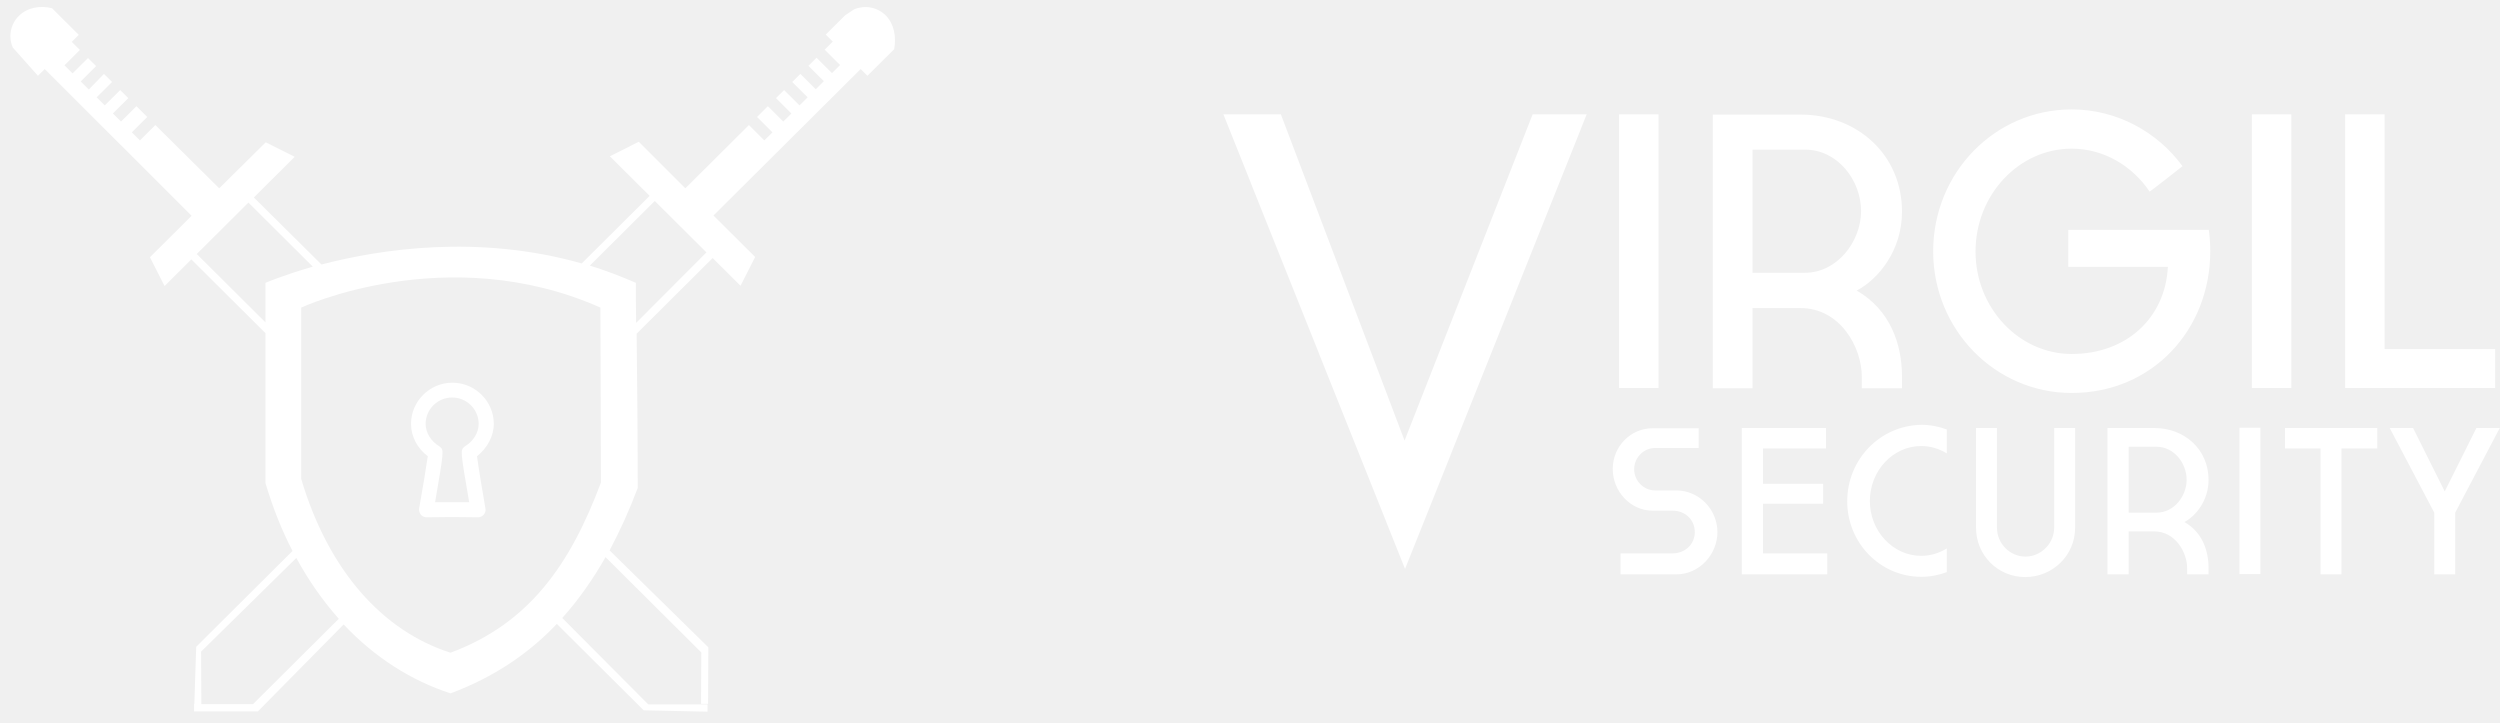
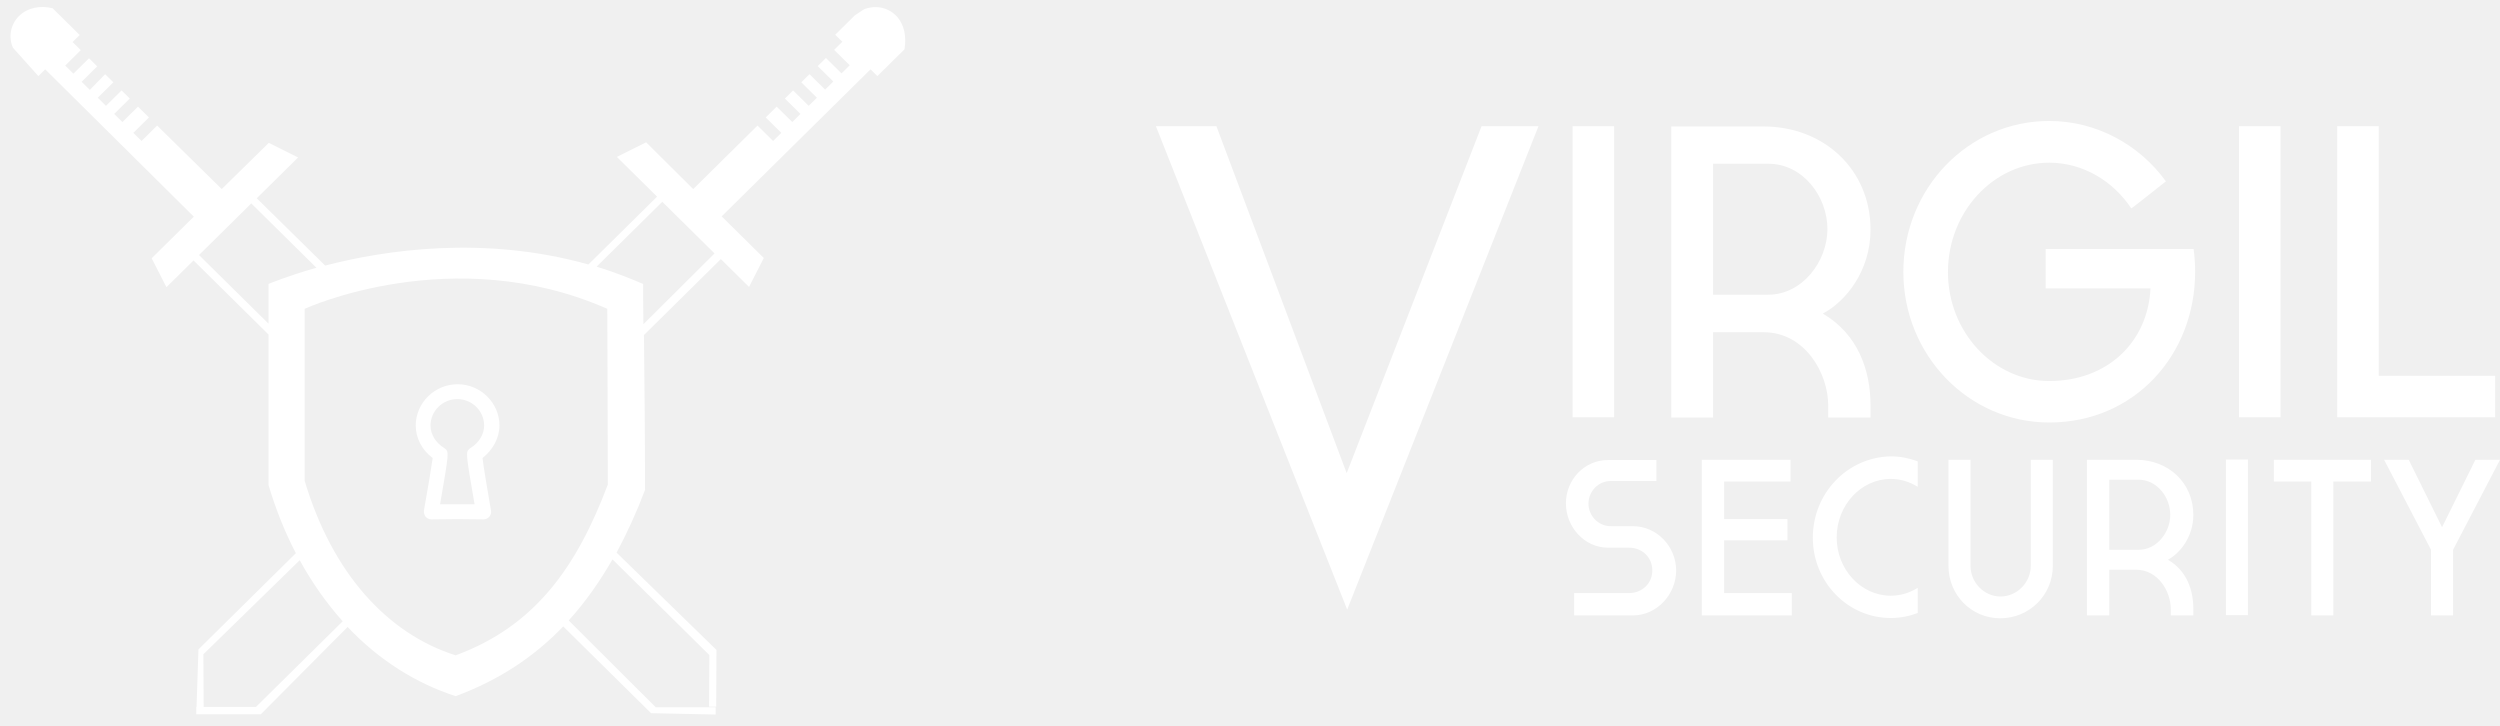
- <svg xmlns="http://www.w3.org/2000/svg" width="166px" height="48px" viewBox="0 0 166 48" version="1.1">
+ <svg xmlns="http://www.w3.org/2000/svg" width="186px" height="54px" viewBox="0 0 186 54" version="1.1">
  <defs />
-   <g id="Welcome" stroke="none" stroke-width="1" fill="none" fill-rule="evenodd">
-     <g id="VirgilSecurity-Landing-Page-New" transform="translate(-228, -18)" fill="#FFFFFF">
-       <g id="logo" transform="translate(218, 0)">
-         <g id="Shape-+-Shape-+-Shape" transform="translate(10, 18)">
+   <g id="Page-1" stroke="none" stroke-width="1" fill="none" fill-rule="evenodd">
+     <g id="VirgilSecurity-Landing-Page-revised" transform="translate(-247, -16)" fill="#FFFFFF">
+       <g id="logo" transform="translate(241, 0)">
+         <g id="Group-3" transform="translate(6, 16)">
          <g id="Shape-+-Shape">
-             <path d="M56.716,0.617 L56.124,1.01 C56.088,1.046 54.83,2.297 54.83,2.297 L55.297,2.762 L54.758,3.298 L55.782,4.317 L55.243,4.854 L54.219,3.835 L53.68,4.371 L54.704,5.39 L54.166,5.926 L53.142,4.907 L52.603,5.444 L53.627,6.462 L53.088,6.999 L52.064,5.98 L51.525,6.516 L52.549,7.535 L52.01,8.071 L50.986,7.052 L50.267,7.767 L51.291,8.786 L50.752,9.323 L49.728,8.304 L45.507,12.504 L42.417,9.412 L40.495,10.377 L43.136,13.005 L38.627,17.492 C31.747,15.543 25.244,16.544 21.346,17.563 L16.855,13.112 L19.567,10.413 L17.645,9.448 L14.555,12.504 L10.316,8.304 L9.292,9.323 L8.753,8.786 L9.777,7.767 L9.058,7.052 L8.034,8.071 L7.495,7.535 L8.519,6.516 L7.98,5.98 L6.957,6.999 L6.418,6.462 L7.442,5.444 L6.903,4.907 L5.897,5.944 L5.358,5.408 L6.382,4.389 L5.843,3.853 L4.819,4.872 L4.28,4.335 L5.304,3.316 L4.765,2.78 L5.232,2.315 L3.992,1.082 C3.957,1.046 3.454,0.546 3.454,0.546 C2.663,0.349 1.819,0.492 1.244,1.064 C0.687,1.618 0.543,2.458 0.849,3.155 L2.519,5.032 L2.969,4.585 L12.723,14.328 L9.956,17.081 L10.927,18.993 L12.705,17.224 L17.627,22.122 L17.627,32.078 C18.112,33.705 18.705,35.206 19.423,36.583 L13.028,42.947 L12.903,46.754 L13.37,46.754 L13.352,43.268 L19.675,37.048 C20.501,38.567 21.453,39.908 22.495,41.088 L16.801,46.754 L12.885,46.754 L12.885,47.237 L17.124,47.237 L22.819,41.463 C24.884,43.662 27.328,45.199 29.914,46.039 C32.789,44.967 35.088,43.411 36.974,41.427 L42.741,47.165 L46.98,47.255 L46.98,46.772 L43.046,46.772 L37.333,41.034 C38.411,39.836 39.363,38.478 40.208,36.994 L46.567,43.322 L46.549,46.736 L47.016,46.736 L47.034,42.982 L40.477,36.547 C41.16,35.26 41.788,33.884 42.345,32.4 C42.345,29.165 42.309,25.107 42.273,22.157 L47.321,17.134 L49.172,18.975 L50.142,17.063 L47.375,14.31 L57.148,4.585 L57.597,5.032 L59.375,3.263 C59.519,2.44 59.375,1.6 58.818,1.028 C58.243,0.456 57.417,0.331 56.716,0.617 Z M17.627,18.779 L17.627,21.406 L13.064,16.866 L16.495,13.452 L20.771,17.706 C18.795,18.278 17.627,18.779 17.627,18.779 L17.627,18.779 Z M29.914,43.34 C25.423,41.91 21.813,37.906 19.998,31.792 L19.998,20.423 C19.998,20.423 29.717,15.919 39.866,20.423 C39.866,22.014 39.902,28.003 39.902,32.042 C37.872,37.459 35.16,41.391 29.914,43.34 L29.914,43.34 Z M42.238,21.442 C42.22,20.262 42.22,19.333 42.22,18.779 C41.196,18.332 40.19,17.956 39.166,17.635 L43.477,13.345 L46.908,16.759 L42.238,21.442 L42.238,21.442 Z" id="Shape" />
-             <path d="M31.675,30.291 C32.357,29.754 32.789,28.95 32.789,28.146 C32.789,26.644 31.549,25.411 30.04,25.411 C28.531,25.411 27.292,26.644 27.292,28.146 C27.292,28.968 27.705,29.772 28.405,30.291 C28.316,30.916 28.046,32.579 27.831,33.759 C27.813,33.902 27.848,34.045 27.938,34.17 C28.028,34.277 28.172,34.348 28.316,34.348 L28.316,34.348 L30.022,34.331 L31.747,34.348 L31.747,34.348 C31.89,34.348 32.034,34.277 32.124,34.17 C32.214,34.062 32.268,33.919 32.232,33.759 C32.034,32.597 31.747,30.916 31.675,30.291 L31.675,30.291 Z M31.154,33.347 L30.022,33.347 L28.89,33.347 C29.483,29.915 29.465,29.897 29.232,29.683 C29.214,29.665 29.178,29.647 29.16,29.629 C28.603,29.29 28.262,28.718 28.262,28.146 C28.262,27.18 29.052,26.394 30.022,26.394 C30.992,26.394 31.783,27.18 31.783,28.146 C31.783,28.718 31.441,29.29 30.884,29.629 C30.848,29.647 30.83,29.665 30.813,29.683 C30.579,29.915 30.561,29.915 31.154,33.347 L31.154,33.347 Z" id="Shape" />
+             <path d="M64.279,0.694 L63.607,1.137 C63.566,1.177 62.141,2.585 62.141,2.585 L62.67,3.107 L62.059,3.711 L63.22,4.857 L62.609,5.46 L61.449,4.314 L60.838,4.917 L61.998,6.064 L61.388,6.667 L60.227,5.521 L59.616,6.124 L60.777,7.27 L60.166,7.874 L59.006,6.727 L58.395,7.331 L59.555,8.477 L58.945,9.08 L57.784,7.934 L56.97,8.738 L58.13,9.885 L57.519,10.488 L56.359,9.342 L51.575,14.067 L48.073,10.588 L45.894,11.674 L48.887,14.631 L43.777,19.678 C35.98,17.486 28.61,18.612 24.192,19.759 L19.102,14.751 L22.176,11.715 L19.998,10.629 L16.496,14.067 L11.691,9.342 L10.531,10.488 L9.92,9.885 L11.08,8.738 L10.266,7.934 L9.106,9.08 L8.495,8.477 L9.655,7.331 L9.045,6.727 L7.884,7.874 L7.273,7.27 L8.434,6.124 L7.823,5.521 L6.683,6.687 L6.072,6.084 L7.233,4.937 L6.622,4.334 L5.461,5.48 L4.851,4.877 L6.011,3.731 L5.4,3.128 L5.93,2.605 L4.525,1.217 C4.484,1.177 3.914,0.614 3.914,0.614 C3.018,0.393 2.061,0.553 1.41,1.197 C0.779,1.82 0.616,2.766 0.962,3.55 L2.855,5.661 L3.364,5.159 L14.419,16.119 L11.284,19.216 L12.383,21.367 L14.399,19.377 L19.977,24.887 L19.977,36.088 C20.527,37.918 21.199,39.607 22.013,41.156 L14.765,48.315 L14.623,52.598 L15.152,52.598 L15.132,48.677 L22.298,41.679 C23.235,43.388 24.314,44.896 25.495,46.224 L19.041,52.598 L14.603,52.598 L14.603,53.141 L19.407,53.141 L25.861,46.646 C28.202,49.119 30.971,50.849 33.903,51.794 C37.16,50.587 39.766,48.838 41.904,46.606 L48.439,53.061 L53.244,53.161 L53.244,52.619 L48.785,52.619 L42.311,46.163 C43.533,44.816 44.612,43.287 45.569,41.618 L52.776,48.737 L52.755,52.578 L53.285,52.578 L53.305,48.355 L45.874,41.116 C46.648,39.668 47.36,38.119 47.991,36.45 C47.991,32.81 47.951,28.245 47.91,24.927 L53.631,19.276 L55.728,21.347 L56.827,19.196 L53.692,16.099 L64.767,5.159 L65.276,5.661 L67.292,3.671 C67.455,2.745 67.292,1.8 66.661,1.157 C66.009,0.513 65.073,0.372 64.279,0.694 Z M19.977,21.126 L19.977,24.082 L14.806,18.974 L18.695,15.133 L23.54,19.919 C21.301,20.563 19.977,21.126 19.977,21.126 L19.977,21.126 Z M33.903,48.757 C28.813,47.149 24.721,42.644 22.665,35.766 L22.665,22.976 C22.665,22.976 33.679,17.908 45.182,22.976 C45.182,24.766 45.223,31.503 45.223,36.048 C42.922,42.141 39.848,46.565 33.903,48.757 L33.903,48.757 Z M47.869,24.123 C47.849,22.795 47.849,21.75 47.849,21.126 C46.688,20.623 45.548,20.201 44.388,19.839 L49.274,15.013 L53.163,18.854 L47.869,24.123 L47.869,24.123 Z" id="Shape" />
+             <path d="M35.898,34.077 C36.672,33.474 37.16,32.569 37.16,31.664 C37.16,29.975 35.756,28.587 34.045,28.587 C32.335,28.587 30.93,29.975 30.93,31.664 C30.93,32.589 31.399,33.494 32.193,34.077 C32.091,34.781 31.786,36.651 31.541,37.978 C31.521,38.139 31.562,38.3 31.663,38.441 C31.765,38.562 31.928,38.642 32.091,38.642 L32.091,38.642 L34.025,38.622 L35.98,38.642 L35.98,38.642 C36.142,38.642 36.305,38.562 36.407,38.441 C36.509,38.32 36.57,38.159 36.529,37.978 C36.305,36.671 35.98,34.781 35.898,34.077 L35.898,34.077 Z M35.308,37.516 L34.025,37.516 L32.742,37.516 C33.414,33.655 33.394,33.635 33.129,33.393 C33.109,33.373 33.068,33.353 33.048,33.333 C32.417,32.951 32.03,32.307 32.03,31.664 C32.03,30.578 32.926,29.693 34.025,29.693 C35.124,29.693 36.02,30.578 36.02,31.664 C36.02,32.307 35.633,32.951 35.002,33.333 C34.962,33.353 34.941,33.373 34.921,33.393 C34.656,33.655 34.636,33.655 35.308,37.516 L35.308,37.516 Z" id="Shape" />
          </g>
-           <path d="M111.305,32.565 L109.899,32.565 C109.139,32.565 108.508,31.926 108.508,31.156 C108.508,30.386 109.139,29.747 109.899,29.747 L112.793,29.747 L112.793,28.436 L109.737,28.436 C108.266,28.436 107.086,29.649 107.086,31.14 C107.086,32.631 108.266,33.909 109.737,33.909 L111.063,33.909 C111.887,33.909 112.534,34.499 112.534,35.335 C112.534,36.154 111.871,36.744 111.063,36.744 L107.603,36.744 L107.603,38.137 L111.322,38.137 C112.809,38.137 114.038,36.842 114.038,35.318 C114.022,33.811 112.809,32.565 111.305,32.565 L111.305,32.565 Z M117.061,33.45 L121.054,33.45 L121.054,32.123 L117.061,32.123 L117.061,29.78 L121.248,29.78 L121.248,28.42 L115.655,28.42 L115.655,38.137 L121.329,38.137 L121.329,36.744 L117.061,36.744 L117.061,33.45 L117.061,33.45 Z M122.655,33.286 C122.655,36.056 124.854,38.3 127.57,38.3 C128.168,38.3 128.734,38.186 129.268,37.989 L129.268,36.416 C128.766,36.727 128.184,36.908 127.57,36.908 C125.695,36.908 124.159,35.269 124.159,33.27 C124.159,31.254 125.695,29.616 127.57,29.616 C128.184,29.616 128.766,29.796 129.268,30.107 L129.268,28.518 C128.734,28.321 128.168,28.207 127.57,28.207 C124.838,28.256 122.655,30.501 122.655,33.286 L122.655,33.286 Z M136.397,35.04 C136.397,36.072 135.54,36.957 134.49,36.957 C133.455,36.957 132.598,36.088 132.598,35.04 L132.598,28.42 L131.208,28.42 L131.208,35.04 C131.208,36.875 132.663,38.317 134.473,38.317 C136.3,38.317 137.788,36.875 137.788,35.04 L137.788,28.42 L136.397,28.42 L136.397,35.04 L136.397,35.04 Z M146.648,31.861 C146.648,29.862 145.079,28.42 143.042,28.42 L139.938,28.42 L139.938,38.137 L141.345,38.137 L141.345,35.285 L143.042,35.285 C144.433,35.285 145.225,36.662 145.225,37.727 L145.225,38.137 L146.648,38.137 L146.648,37.727 C146.648,36.563 146.243,35.351 145.047,34.663 C145.807,34.253 146.648,33.237 146.648,31.861 L146.648,31.861 Z M143.204,34.04 L141.345,34.04 L141.345,29.665 L143.204,29.665 C144.336,29.665 145.192,30.73 145.192,31.861 C145.192,32.942 144.352,34.04 143.204,34.04 L143.204,34.04 Z M148.701,38.12 L150.091,38.12 L150.091,28.403 L148.701,28.403 L148.701,38.12 L148.701,38.12 Z M151.708,29.78 L154.085,29.78 L154.085,38.137 L155.475,38.137 L155.475,29.78 L157.852,29.78 L157.852,28.42 L151.724,28.42 L151.724,29.78 L151.708,29.78 Z M164.432,28.42 L162.33,32.631 L160.228,28.42 L158.676,28.42 L161.635,34.04 L161.635,38.137 L163.025,38.137 L163.025,34.04 L165.984,28.42 L164.432,28.42 L164.432,28.42 Z M110.125,7.593 L107.506,7.593 L107.506,25.765 L110.125,25.765 L110.125,7.593 L110.125,7.593 Z M123.625,25.781 L126.293,25.781 L126.293,25.028 C126.293,22.848 125.517,20.587 123.286,19.293 C124.724,18.539 126.293,16.638 126.293,14.049 C126.293,10.313 123.366,7.609 119.551,7.609 L113.731,7.609 L113.731,25.781 L116.366,25.781 L116.366,20.456 L119.551,20.456 C122.17,20.456 123.625,23.029 123.625,25.028 L123.625,25.781 L123.625,25.781 Z M119.842,18.113 L116.366,18.113 L116.366,9.936 L119.858,9.936 C121.992,9.936 123.577,11.935 123.577,14.033 C123.56,16.065 121.976,18.113 119.842,18.113 L119.842,18.113 Z M137.335,15.278 L137.335,17.72 L143.948,17.72 C143.77,21.128 141.183,23.504 137.561,23.504 C134.053,23.504 131.175,20.44 131.175,16.704 C131.175,12.935 134.053,9.871 137.561,9.871 C139.696,9.871 141.587,11.018 142.735,12.722 C142.735,12.755 144.918,11.034 144.918,11.034 C143.252,8.756 140.552,7.265 137.561,7.265 C132.453,7.265 128.362,11.476 128.362,16.687 C128.362,21.882 132.469,26.093 137.561,26.093 C142.929,26.093 146.761,21.882 146.761,16.687 C146.761,16.196 146.728,15.72 146.664,15.262 L137.335,15.262 L137.335,15.278 Z M152.144,7.593 L149.525,7.593 L149.525,25.765 L152.144,25.765 L152.144,7.593 L152.144,7.593 Z M165.677,23.176 L158.337,23.176 L158.337,7.593 L155.717,7.593 L155.717,25.765 L165.677,25.765 L165.677,23.176 L165.677,23.176 Z M93.263,29.255 L85.05,7.593 L81.234,7.593 L93.295,37.776 L105.356,7.593 L101.767,7.593 L93.263,29.255 L93.263,29.255 Z" id="Shape" />
+           <path d="M121.483,39.147 L119.823,39.147 C118.926,39.147 118.182,38.385 118.182,37.468 C118.182,36.55 118.926,35.788 119.823,35.788 L123.238,35.788 L123.238,34.226 L119.632,34.226 C117.896,34.226 116.504,35.671 116.504,37.448 C116.504,39.225 117.896,40.748 119.632,40.748 L121.196,40.748 C122.169,40.748 122.932,41.451 122.932,42.446 C122.932,43.423 122.15,44.126 121.196,44.126 L117.114,44.126 L117.114,45.785 L121.502,45.785 C123.257,45.785 124.707,44.243 124.707,42.427 C124.688,40.631 123.257,39.147 121.483,39.147 L121.483,39.147 Z M128.274,40.201 L132.986,40.201 L132.986,38.62 L128.274,38.62 L128.274,35.827 L133.215,35.827 L133.215,34.207 L126.614,34.207 L126.614,45.785 L133.31,45.785 L133.31,44.126 L128.274,44.126 L128.274,40.201 L128.274,40.201 Z M134.874,40.006 C134.874,43.306 137.469,45.98 140.674,45.98 C141.38,45.98 142.047,45.844 142.677,45.609 L142.677,43.735 C142.085,44.106 141.399,44.321 140.674,44.321 C138.461,44.321 136.649,42.368 136.649,39.986 C136.649,37.585 138.461,35.632 140.674,35.632 C141.399,35.632 142.085,35.847 142.677,36.218 L142.677,34.324 C142.047,34.09 141.38,33.953 140.674,33.953 C137.45,34.012 134.874,36.687 134.874,40.006 L134.874,40.006 Z M151.09,42.095 C151.09,43.325 150.079,44.379 148.839,44.379 C147.618,44.379 146.607,43.345 146.607,42.095 L146.607,34.207 L144.966,34.207 L144.966,42.095 C144.966,44.282 146.683,46 148.82,46 C150.975,46 152.73,44.282 152.73,42.095 L152.73,34.207 L151.09,34.207 L151.09,42.095 L151.09,42.095 Z M163.184,38.307 C163.184,35.925 161.334,34.207 158.93,34.207 L155.267,34.207 L155.267,45.785 L156.927,45.785 L156.927,42.388 L158.93,42.388 C160.571,42.388 161.506,44.028 161.506,45.297 L161.506,45.785 L163.184,45.785 L163.184,45.297 C163.184,43.911 162.707,42.466 161.296,41.646 C162.192,41.158 163.184,39.947 163.184,38.307 L163.184,38.307 Z M159.121,40.904 L156.927,40.904 L156.927,35.691 L159.121,35.691 C160.456,35.691 161.467,36.96 161.467,38.307 C161.467,39.596 160.475,40.904 159.121,40.904 L159.121,40.904 Z M165.607,45.766 L167.248,45.766 L167.248,34.187 L165.607,34.187 L165.607,45.766 L165.607,45.766 Z M169.155,35.827 L171.96,35.827 L171.96,45.785 L173.6,45.785 L173.6,35.827 L176.404,35.827 L176.404,34.207 L169.174,34.207 L169.174,35.827 L169.155,35.827 Z M184.169,34.207 L181.689,39.225 L179.209,34.207 L177.377,34.207 L180.868,40.904 L180.868,45.785 L182.509,45.785 L182.509,40.904 L186,34.207 L184.169,34.207 L184.169,34.207 Z M120.09,9.391 L117,9.391 L117,31.044 L120.09,31.044 L120.09,9.391 L120.09,9.391 Z M136.019,31.063 L139.167,31.063 L139.167,30.165 C139.167,27.568 138.251,24.874 135.618,23.331 C137.316,22.433 139.167,20.168 139.167,17.083 C139.167,12.632 135.714,9.41 131.212,9.41 L124.344,9.41 L124.344,31.063 L127.454,31.063 L127.454,24.718 L131.212,24.718 C134.302,24.718 136.019,27.783 136.019,30.165 L136.019,31.063 L136.019,31.063 Z M131.555,21.926 L127.454,21.926 L127.454,12.183 L131.574,12.183 C134.092,12.183 135.962,14.565 135.962,17.064 C135.943,19.485 134.073,21.926 131.555,21.926 L131.555,21.926 Z M152.196,18.548 L152.196,21.457 L159.998,21.457 C159.789,25.518 156.736,28.349 152.463,28.349 C148.324,28.349 144.928,24.698 144.928,20.246 C144.928,15.756 148.324,12.104 152.463,12.104 C154.981,12.104 157.213,13.471 158.568,15.502 C158.568,15.541 161.143,13.491 161.143,13.491 C159.178,10.777 155.992,9 152.463,9 C146.435,9 141.609,14.018 141.609,20.227 C141.609,26.416 146.454,31.434 152.463,31.434 C158.797,31.434 163.318,26.416 163.318,20.227 C163.318,19.641 163.28,19.075 163.203,18.528 L152.196,18.528 L152.196,18.548 Z M169.67,9.391 L166.58,9.391 L166.58,31.044 L169.67,31.044 L169.67,9.391 L169.67,9.391 Z M185.638,27.959 L176.977,27.959 L176.977,9.391 L173.886,9.391 L173.886,31.044 L185.638,31.044 L185.638,27.959 L185.638,27.959 Z M100.193,35.203 L90.502,9.391 L86,9.391 L100.231,45.356 L114.462,9.391 L110.227,9.391 L100.193,35.203 L100.193,35.203 Z" id="Shape" />
        </g>
      </g>
    </g>
  </g>
</svg>
